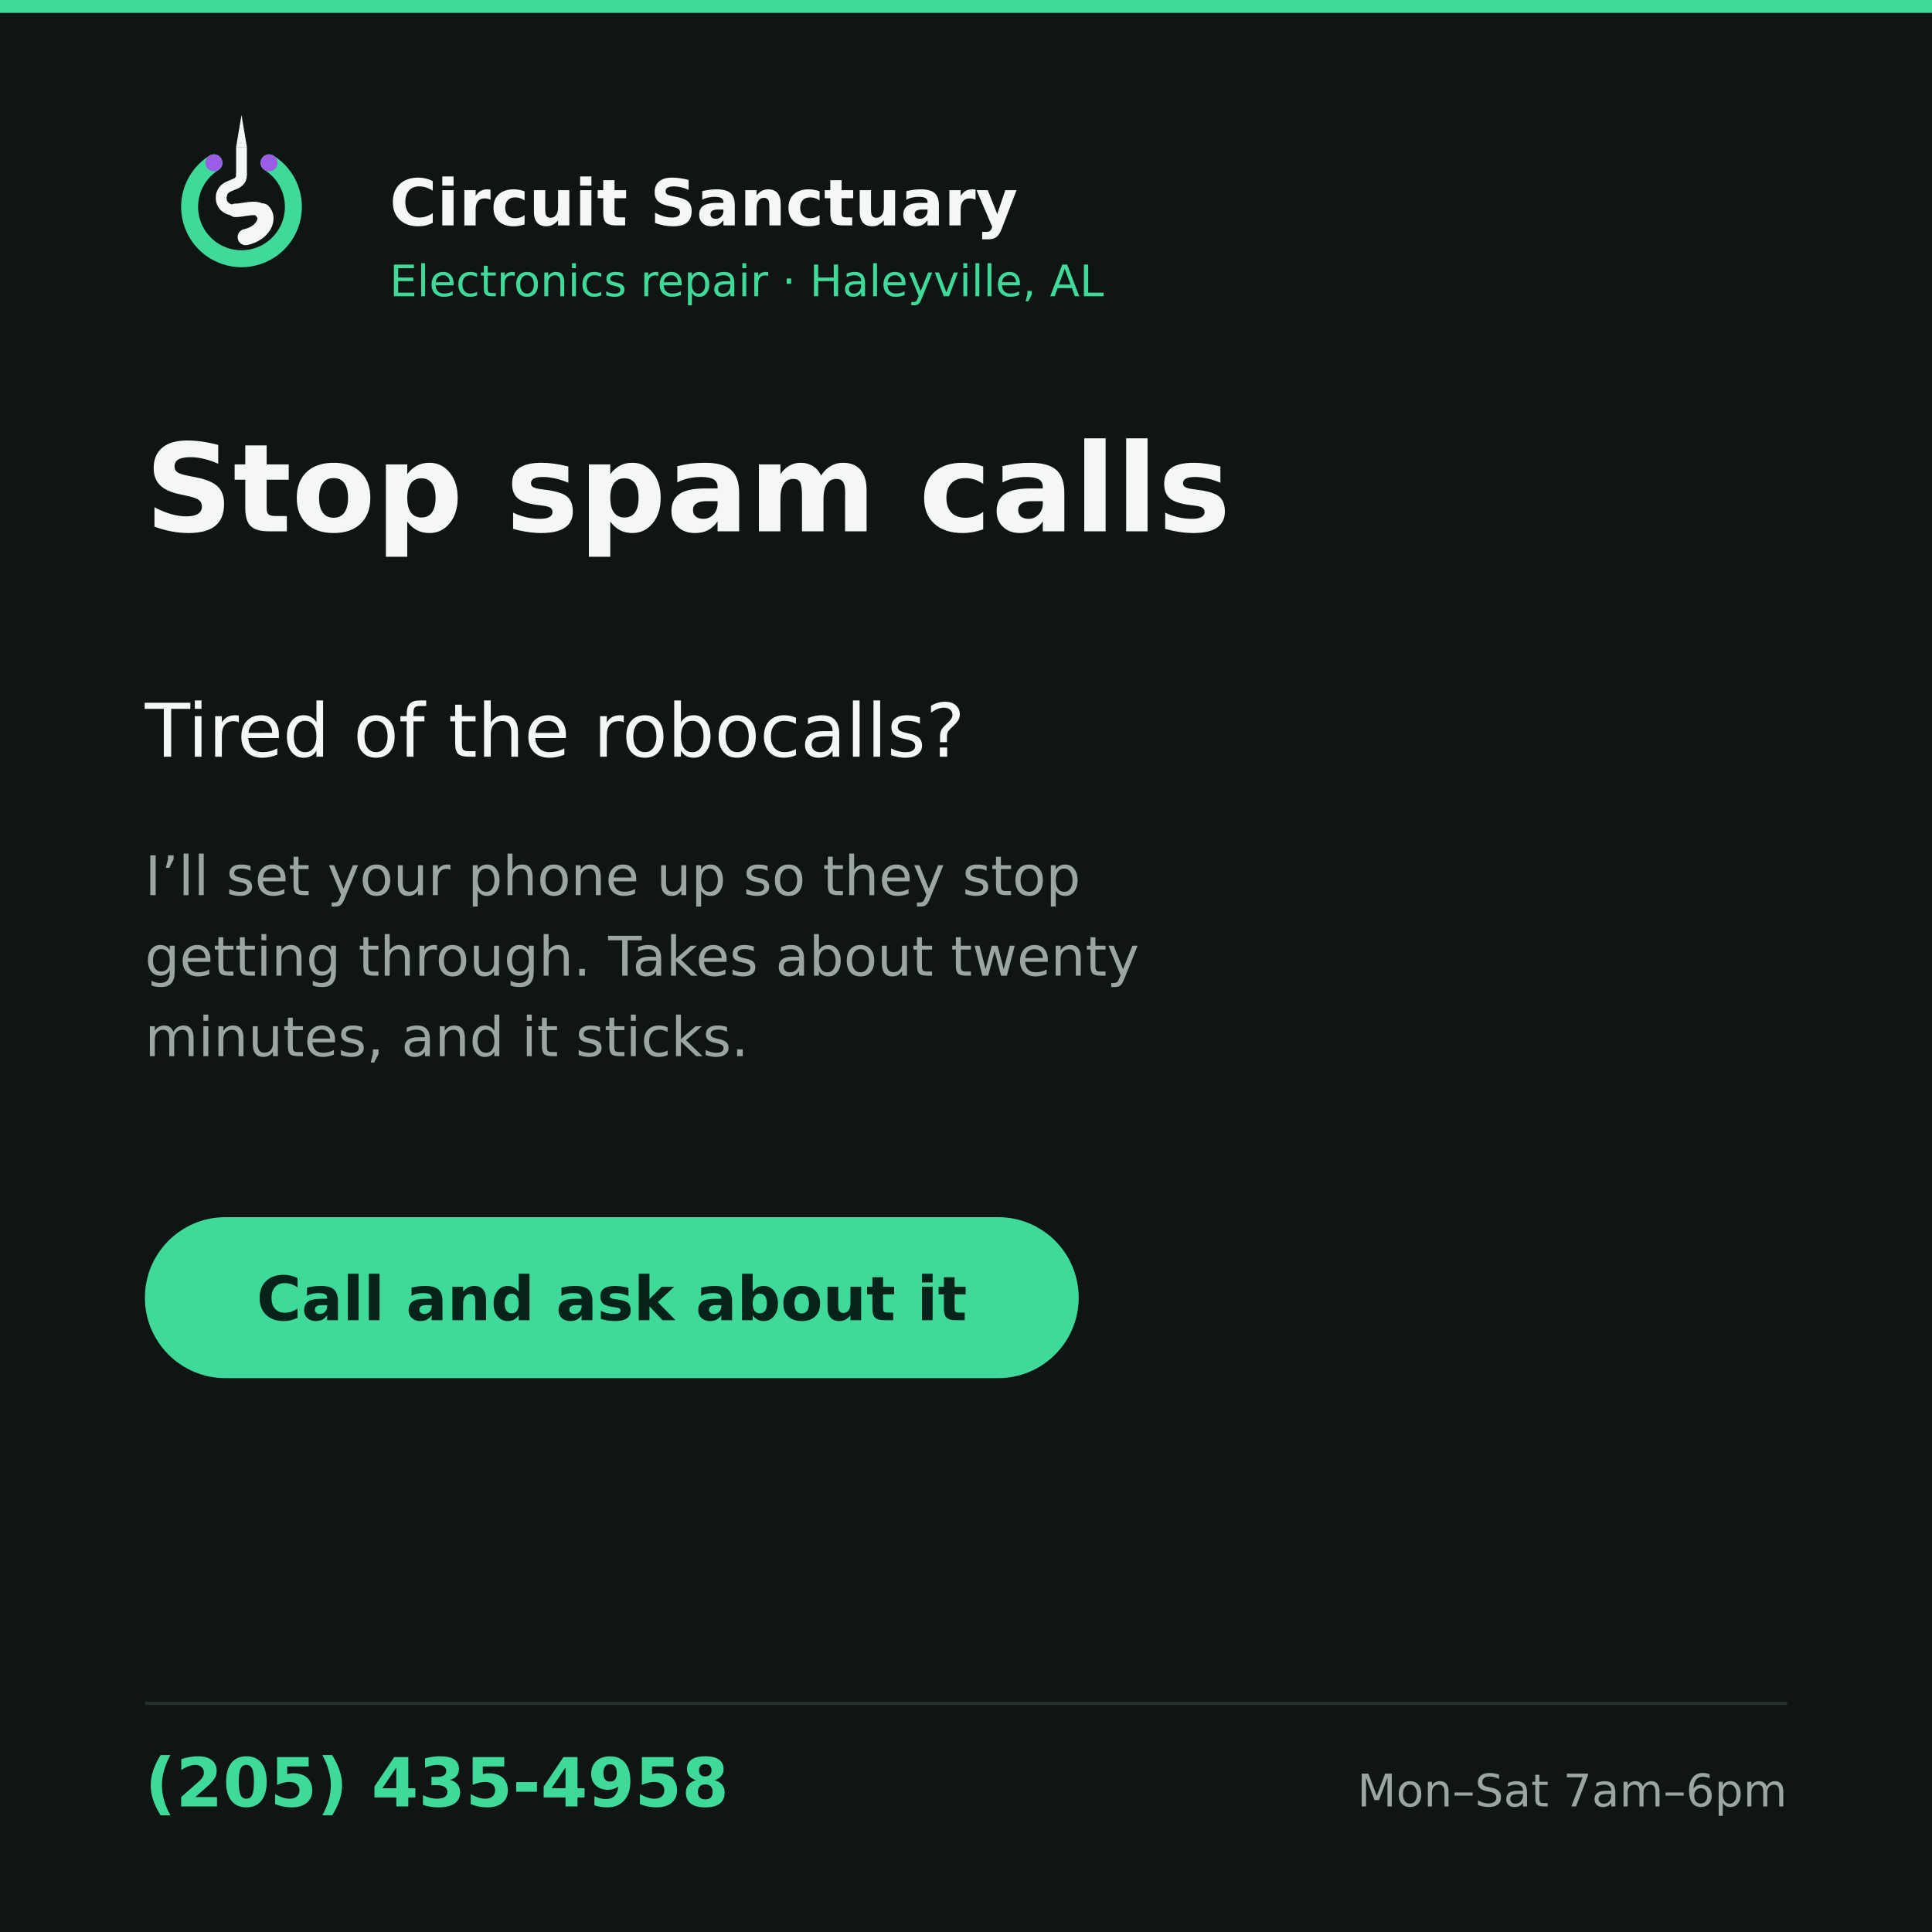
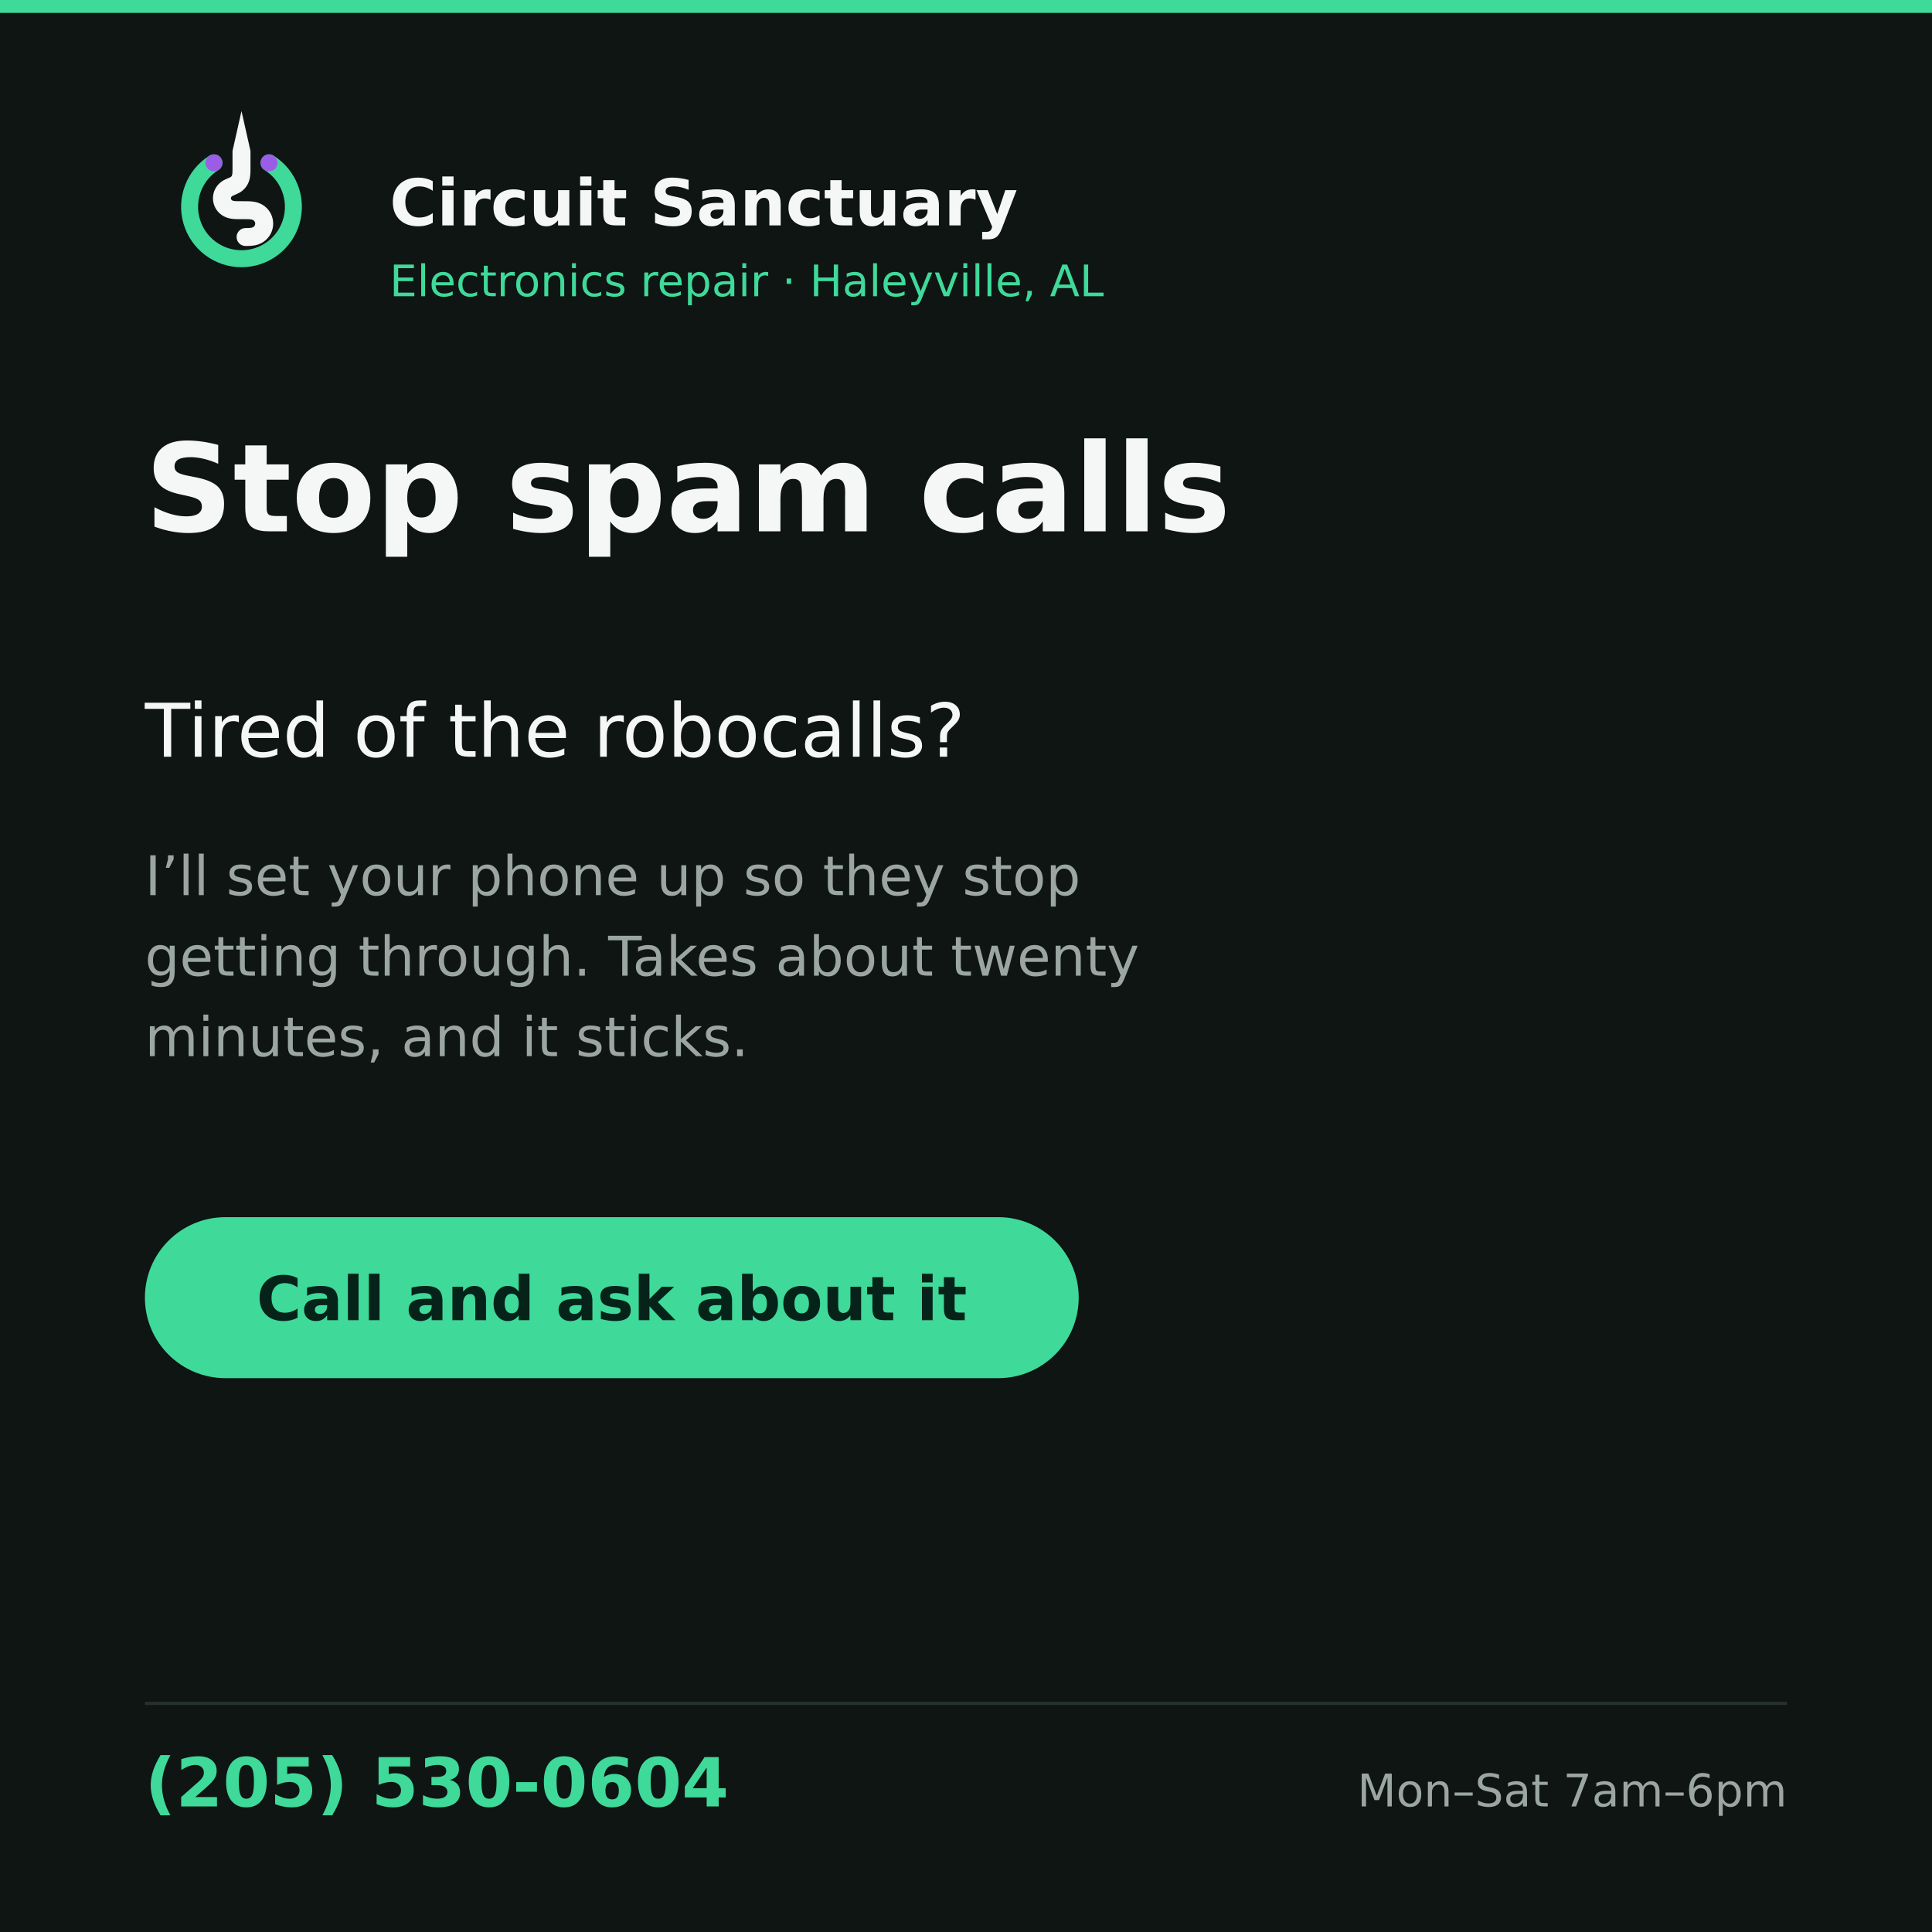
<svg xmlns="http://www.w3.org/2000/svg" viewBox="0 0 1200 1200" width="1200" height="1200">
  <rect width="1200" height="1200" fill="#0E1513" />
  <rect x="0" y="0" width="1200" height="8" fill="#3FD99A" />
  <g transform="translate(150 126) scale(0.62) translate(-100 -104)">
    <path d="M127.6 63.9 A52 52 0 1 1 72.4 63.9" stroke="#3FD99A" stroke-width="17" stroke-linecap="round" fill="none" />
    <circle cx="127.6" cy="63.9" r="8.5" fill="#9B5CE6" />
    <circle cx="72.4" cy="63.9" r="8.5" fill="#9B5CE6" />
-     <g transform="rotate(-36 100 108) translate(100 108) scale(0.9) translate(-100 -108)">
-       <path d="M84 138 C102 146, 118 137, 116 126" stroke="#F4F7F5" stroke-width="18" stroke-linecap="round" fill="none" />
-       <path d="M116 126 C114 116, 100 113, 92 107" stroke="#F4F7F5" stroke-width="15" stroke-linecap="round" fill="none" />
-       <path d="M92 107 C84 101, 82 91, 90 84" stroke="#F4F7F5" stroke-width="12" stroke-linecap="round" fill="none" />
-     </g>
-     <path d="M80.02 95.82 C82.83 83.47, 100.00 88.66, 100 76" stroke="#F4F7F5" stroke-width="10.8" stroke-linecap="round" fill="none" />
-     <path d="M94.6 76 L94.6 48 L105.4 48 L105.4 76 Z" fill="#F4F7F5" />
-     <path d="M94.6 48 L100 16 L105.4 48 Z" fill="#F4F7F5" />
+     <path d="M104.14 147.22 C105.04 147.22 105.93 147.21 106.83 147.19 C107.83 147.16 108.84 147.12 109.84 147.03 C111.00 146.94 112.15 146.79 113.29 146.57 C114.56 146.32 115.83 145.99 117.05 145.55 C118.34 145.08 119.60 144.50 120.79 143.80 C122.00 143.09 123.15 142.28 124.21 141.35 C125.27 140.42 126.25 139.39 127.11 138.28 C127.97 137.16 128.74 135.97 129.37 134.71 C130.00 133.45 130.52 132.13 130.90 130.77 C131.29 129.41 131.54 128.02 131.66 126.61 C131.77 125.21 131.76 123.79 131.60 122.39 C131.45 120.99 131.16 119.59 130.74 118.25 C130.32 116.91 129.77 115.59 129.10 114.35 C128.43 113.12 127.64 111.93 126.75 110.84 C125.85 109.76 124.86 108.75 123.77 107.85 C122.69 106.96 121.52 106.16 120.29 105.49 C119.09 104.84 117.83 104.28 116.53 103.85 C115.32 103.45 114.07 103.13 112.81 102.91 C111.69 102.72 110.56 102.59 109.43 102.51 C108.45 102.44 107.47 102.40 106.48 102.38 C105.60 102.36 104.71 102.35 103.83 102.35 C102.99 102.35 102.14 102.35 101.30 102.35 C100.47 102.35 99.64 102.35 98.81 102.34 C98.01 102.34 97.22 102.34 96.42 102.33 C95.71 102.32 94.99 102.30 94.28 102.27 C93.73 102.24 93.17 102.20 92.62 102.12 C92.24 102.06 91.87 101.99 91.50 101.88 C91.26 101.81 91.02 101.73 90.80 101.61 C90.63 101.51 90.45 101.41 90.30 101.29 C90.17 101.17 90.03 101.04 89.92 100.90 C89.82 100.76 89.71 100.61 89.64 100.45 C89.56 100.29 89.50 100.12 89.46 99.95 C89.42 99.77 89.39 99.60 89.39 99.42 C89.39 99.25 89.40 99.07 89.44 98.90 C89.48 98.73 89.53 98.56 89.60 98.41 C89.68 98.25 89.76 98.10 89.87 97.96 C89.99 97.81 90.12 97.66 90.27 97.53 C90.49 97.35 90.73 97.19 90.97 97.05 C91.41 96.81 91.87 96.60 92.33 96.40 C93.12 96.07 93.91 95.77 94.69 95.43 C95.78 94.96 96.85 94.45 97.88 93.86 C99.09 93.17 100.24 92.37 101.30 91.46 C102.41 90.51 103.44 89.44 104.32 88.27 C105.21 87.10 105.98 85.84 106.60 84.52 C107.19 83.26 107.66 81.94 108.01 80.60 C108.32 79.39 108.55 78.16 108.69 76.93 C108.81 75.87 108.89 74.81 108.93 73.75 C108.96 72.83 108.98 71.90 108.99 70.98 C108.99 70.29 109.00 69.60 109.00 68.92 L109.00 52 L100 12 L91.00 52 L91.00 68.88 C91.00 69.53 90.99 70.17 90.99 70.82 C90.98 71.56 90.97 72.31 90.94 73.05 C90.92 73.65 90.88 74.25 90.81 74.85 C90.76 75.27 90.69 75.69 90.58 76.10 C90.51 76.37 90.42 76.63 90.30 76.88 C90.22 77.06 90.10 77.23 89.98 77.39 C89.86 77.55 89.72 77.68 89.57 77.81 C89.36 77.99 89.13 78.13 88.89 78.27 C88.48 78.51 88.03 78.70 87.59 78.89 C86.84 79.21 86.08 79.51 85.32 79.83 C84.25 80.28 83.20 80.78 82.18 81.34 C80.98 82.02 79.83 82.81 78.77 83.69 C77.64 84.63 76.61 85.70 75.70 86.85 C74.79 88.03 74.00 89.31 73.36 90.66 C72.72 92.00 72.23 93.43 71.90 94.88 C71.56 96.33 71.40 97.83 71.39 99.32 C71.39 100.81 71.55 102.30 71.87 103.76 C72.18 105.21 72.67 106.63 73.29 107.98 C73.91 109.33 74.70 110.61 75.60 111.80 C76.49 112.98 77.53 114.06 78.66 115.02 C79.78 115.96 81.02 116.79 82.31 117.48 C83.56 118.15 84.88 118.68 86.23 119.09 C87.46 119.47 88.72 119.74 89.99 119.92 C91.09 120.08 92.20 120.18 93.31 120.24 C94.26 120.29 95.21 120.31 96.17 120.33 C97.04 120.34 97.90 120.34 98.77 120.34 C99.61 120.35 100.45 120.35 101.29 120.35 C102.11 120.35 102.93 120.35 103.76 120.35 C104.54 120.35 105.32 120.36 106.10 120.38 C106.79 120.39 107.47 120.41 108.15 120.46 C108.68 120.50 109.21 120.56 109.73 120.65 C110.11 120.72 110.49 120.81 110.85 120.93 C111.14 121.02 111.41 121.15 111.67 121.29 C111.90 121.42 112.12 121.57 112.32 121.74 C112.52 121.90 112.69 122.09 112.86 122.29 C113.02 122.49 113.15 122.71 113.28 122.93 C113.40 123.16 113.49 123.40 113.57 123.64 C113.64 123.88 113.69 124.14 113.72 124.39 C113.74 124.65 113.74 124.90 113.72 125.16 C113.70 125.41 113.64 125.67 113.57 125.91 C113.50 126.16 113.40 126.39 113.29 126.62 C113.17 126.85 113.03 127.06 112.87 127.27 C112.71 127.47 112.53 127.65 112.34 127.82 C112.14 127.99 111.92 128.14 111.70 128.27 C111.45 128.41 111.18 128.53 110.91 128.63 C110.56 128.75 110.20 128.83 109.84 128.90 C109.35 129.00 108.84 129.05 108.34 129.10 C107.68 129.15 107.02 129.18 106.36 129.19 C105.59 129.21 104.81 129.22 104.04 129.22 A9.00 9.00 0 0 0 104.14 147.22 Z" fill="#F4F7F5" />
  </g>
  <text x="242" y="140" font-family="DejaVu Sans" font-size="40" font-weight="bold" fill="#F4F7F5">Circuit Sanctuary</text>
  <text x="242" y="184" font-family="DejaVu Sans" font-size="27" fill="#3FD99A">Electronics repair · Haleyville, AL</text>
  <text x="90" y="330" font-family="DejaVu Sans" font-size="76" font-weight="bold" fill="#F4F7F5">Stop spam calls</text>
  <text x="90" y="470" font-family="DejaVu Sans" font-size="46" fill="#F4F7F5">Tired of the robocalls?</text>
  <text x="90" y="556" font-family="DejaVu Sans" font-size="34" fill="#9BA6A2">I’ll set your phone up so they stop</text>
  <text x="90" y="606" font-family="DejaVu Sans" font-size="34" fill="#9BA6A2">getting through. Takes about twenty</text>
  <text x="90" y="656" font-family="DejaVu Sans" font-size="34" fill="#9BA6A2">minutes, and it sticks.</text>
  <rect x="90" y="756" width="580" height="100" rx="50" fill="#3FD99A" />
  <text x="380" y="820" text-anchor="middle" font-family="DejaVu Sans" font-size="38" font-weight="bold" fill="#06231A">Call and ask about it</text>
  <line x1="90" y1="1058" x2="1110" y2="1058" stroke="#26302C" stroke-width="2" />
-   <text x="90" y="1122" font-family="DejaVu Sans" font-size="42" font-weight="bold" fill="#3FD99A">(205) 435-4958</text>
+   <text x="90" y="1122" font-family="DejaVu Sans" font-size="42" font-weight="bold" fill="#3FD99A">(205) 530-0604</text>
  <text x="1110" y="1122" text-anchor="end" font-family="DejaVu Sans" font-size="28" fill="#9BA6A2">Mon–Sat 7am–6pm</text>
</svg>
